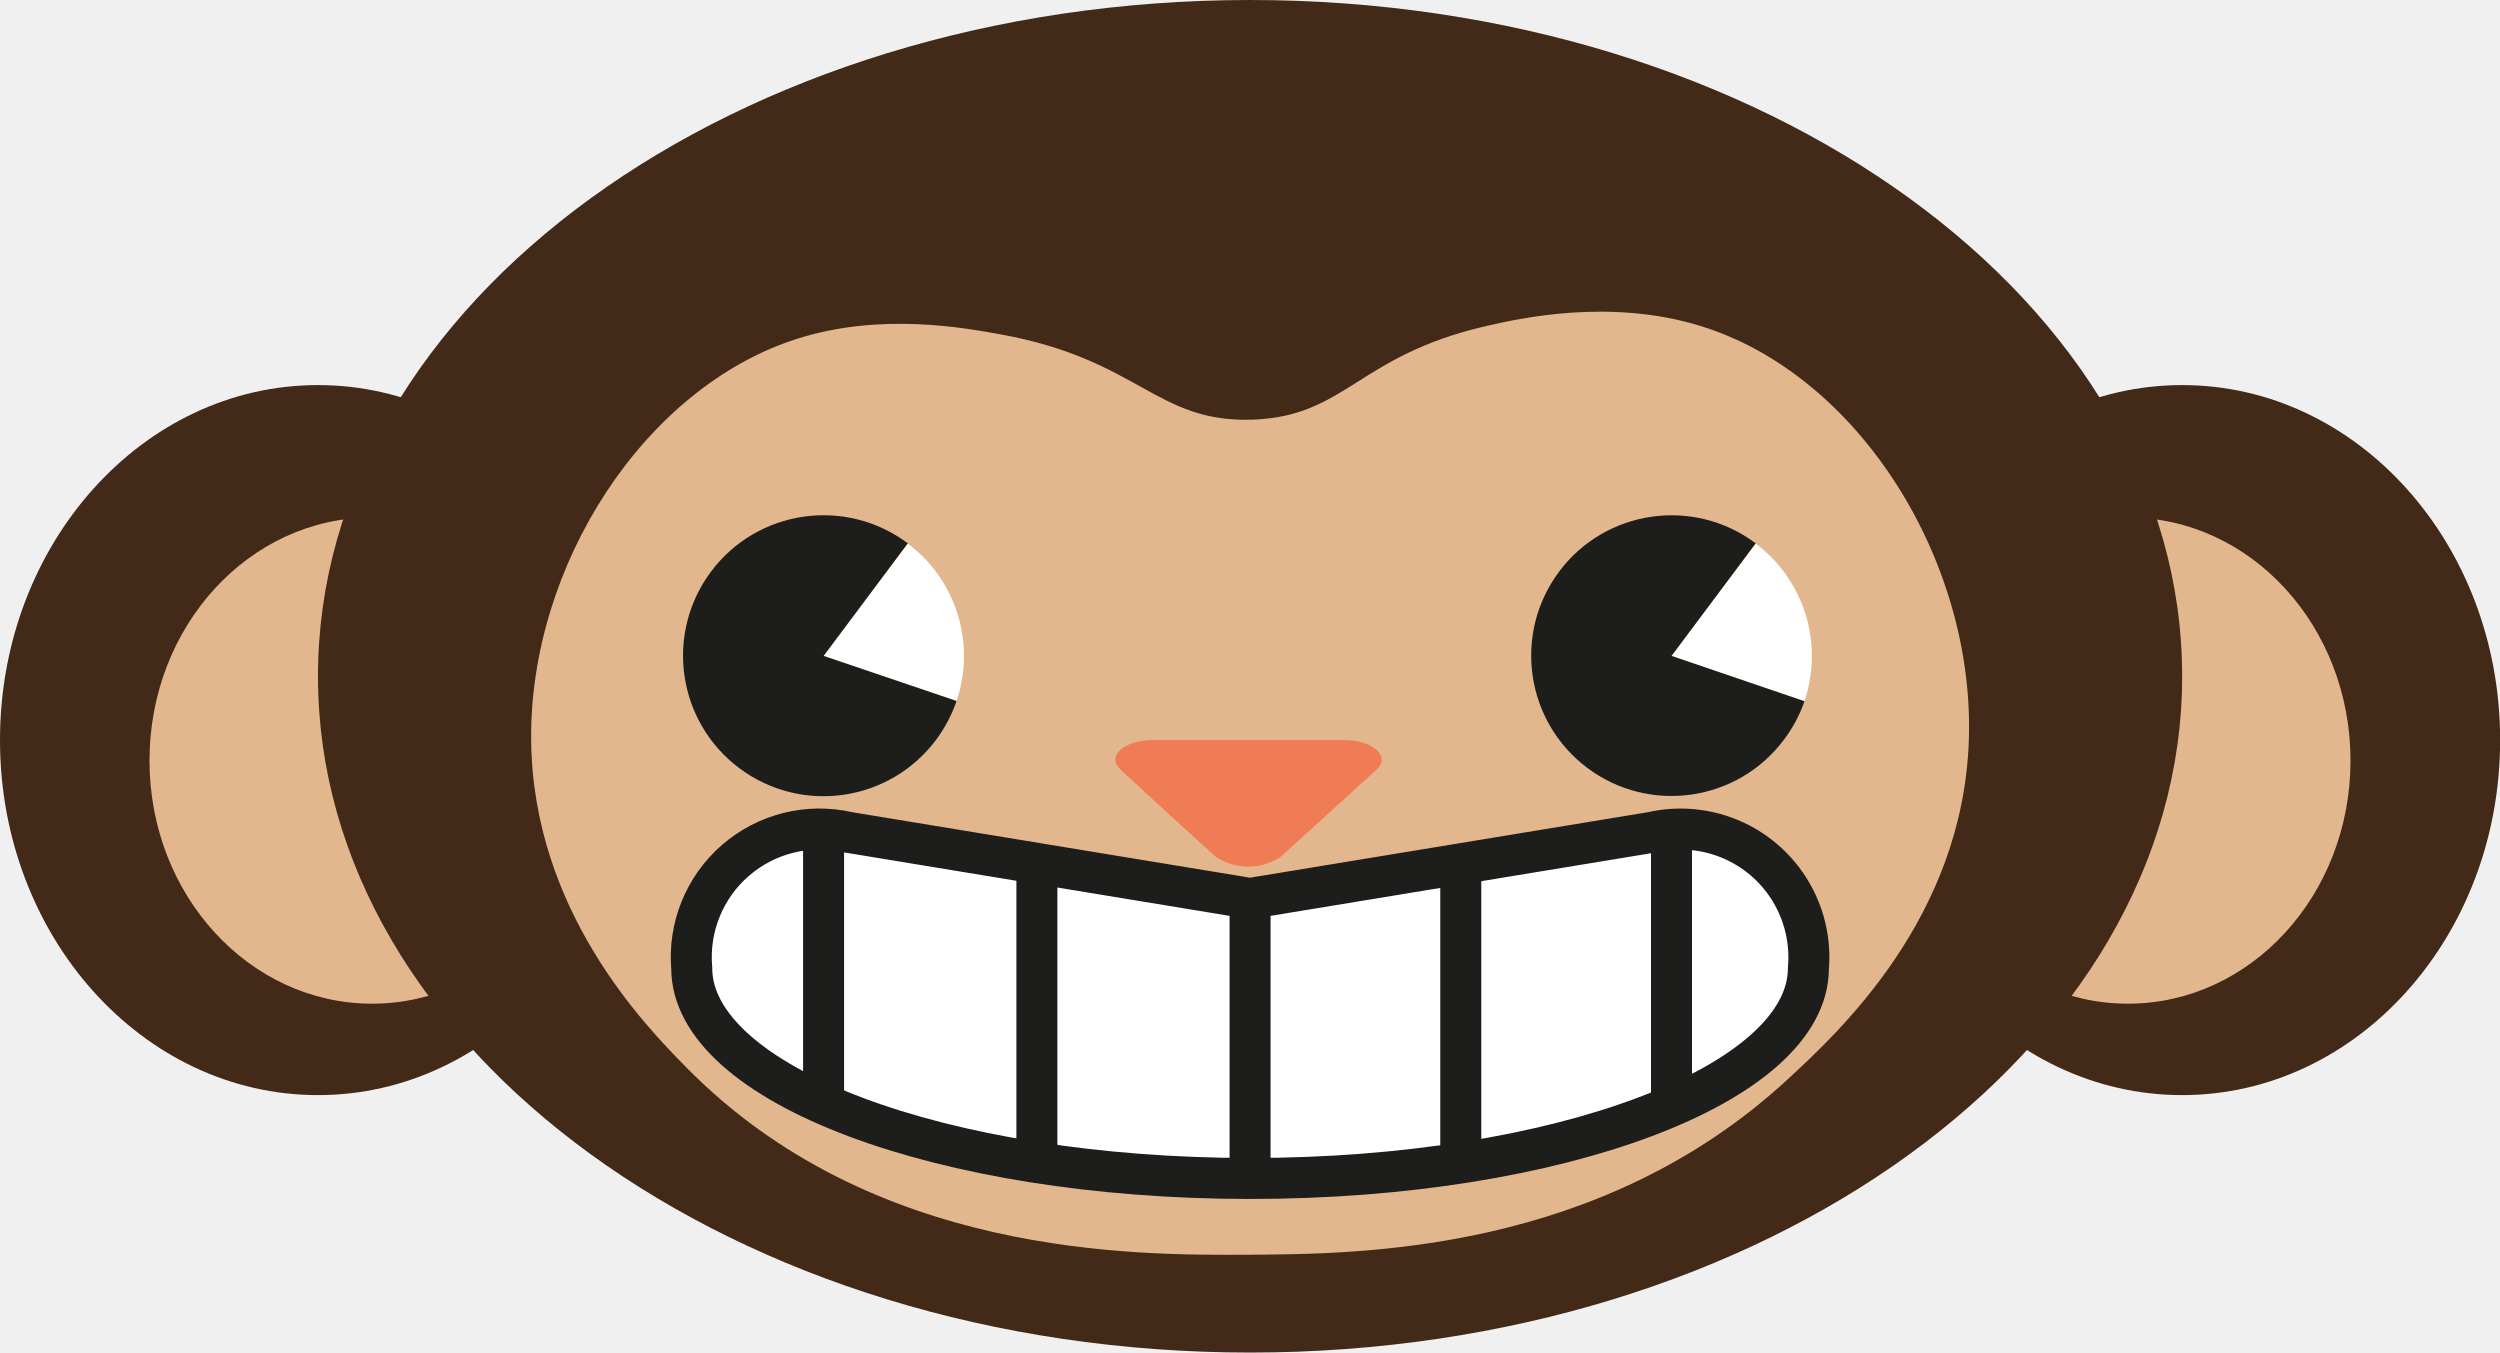
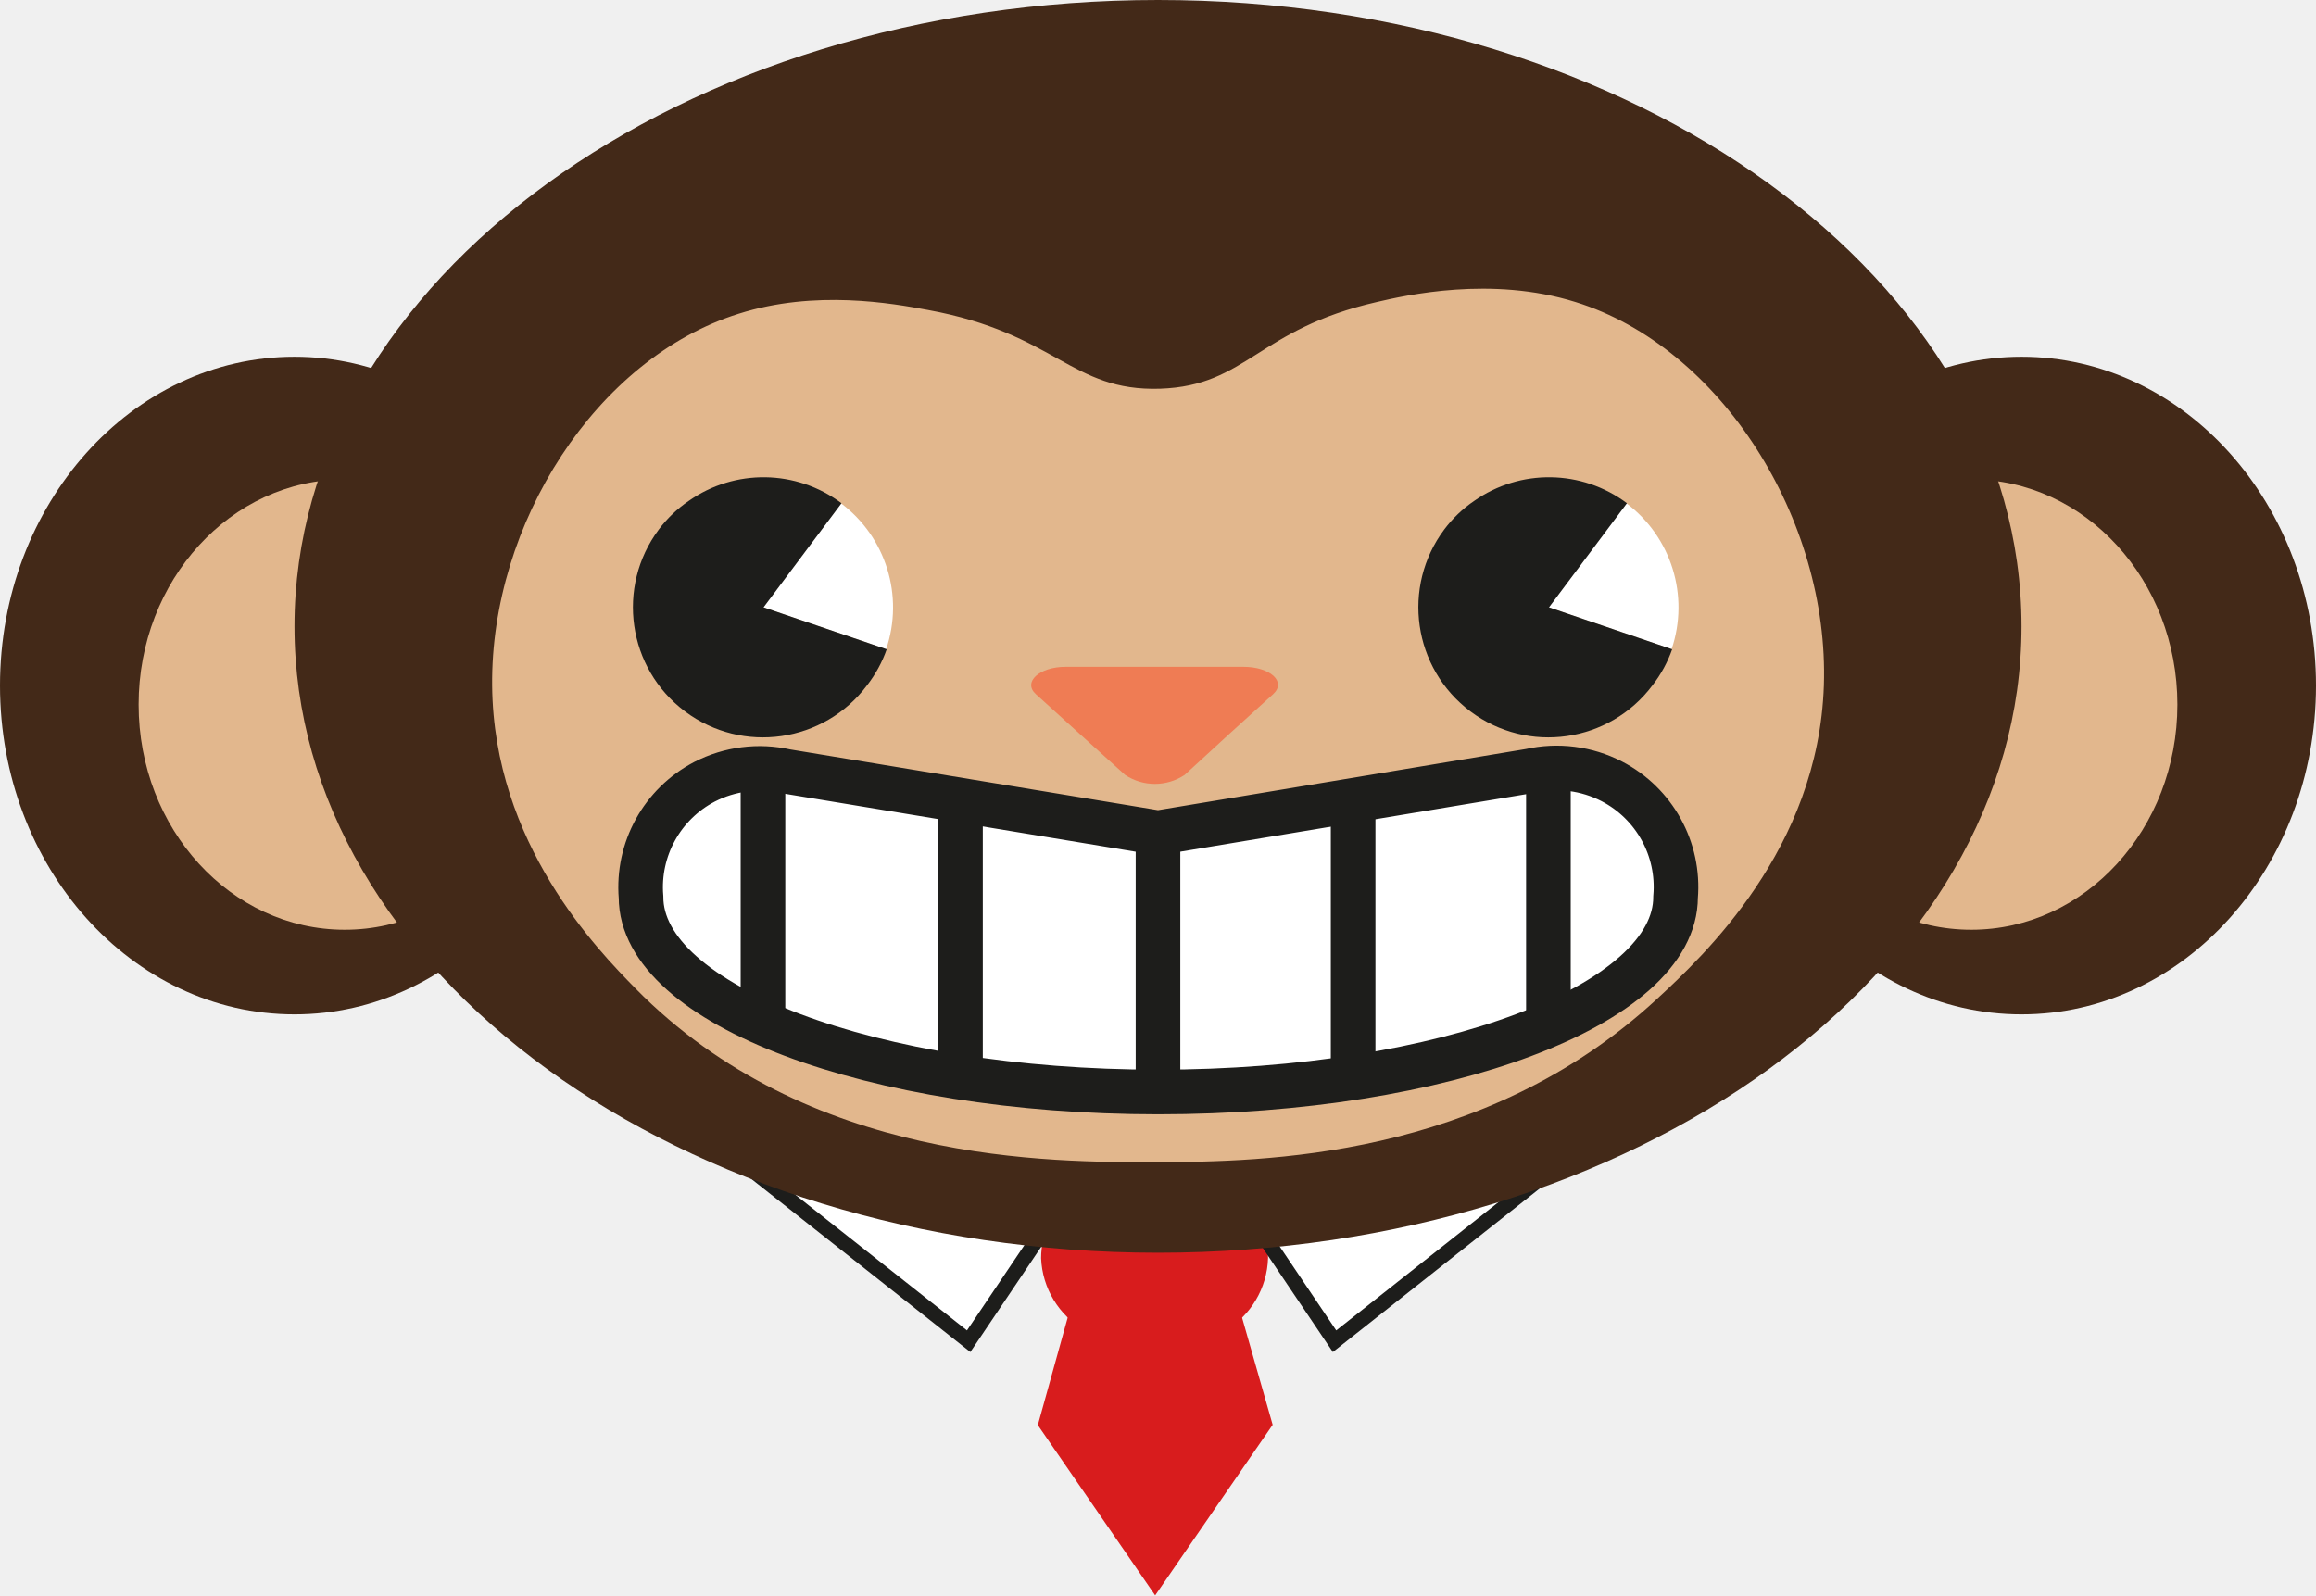
- <svg xmlns="http://www.w3.org/2000/svg" viewBox="0 0 182.95 98.97">
+ <svg xmlns="http://www.w3.org/2000/svg" viewBox="0 0 155.72 107.3">
  <defs>
-     <style>.cls-1{fill:#432918;}.cls-2{fill:#e2b78d;}.cls-3,.cls-5{fill:#fff;}.cls-3{stroke:#1d1d1b;stroke-miterlimit:10;stroke-width:3px;}.cls-4{fill:#ef7c54;}.cls-6{fill:#1d1d1b;}</style>
+     <style>.cls-1{fill:#d81c1d;}.cls-2,.cls-5,.cls-7{fill:#fff;}.cls-2,.cls-5{stroke:#1d1d1b;stroke-miterlimit:10;}.cls-3{fill:#432918;}.cls-4{fill:#e2b78d;}.cls-5{stroke-width:3px;}.cls-6{fill:#ef7c54;}.cls-8{fill:#1d1d1b;}</style>
  </defs>
  <g id="Layer_2" data-name="Layer 2">
    <g id="Layer_1-2" data-name="Layer 1">
-       <ellipse class="cls-1" cx="159.69" cy="54.16" rx="23.27" ry="25.98" />
-       <ellipse class="cls-2" cx="155.72" cy="55.66" rx="16.29" ry="17.79" />
-       <ellipse class="cls-1" cx="23.27" cy="54.16" rx="23.27" ry="25.98" />
-       <ellipse class="cls-2" cx="27.23" cy="55.66" rx="16.29" ry="17.79" />
-       <ellipse class="cls-1" cx="91.48" cy="49.49" rx="68.21" ry="49.49" />
-       <path class="cls-2" d="M144.08,54.16c-.43,13-9.52,21.37-13.22,24.79C117.12,91.67,99.6,91.77,91.48,91.82c-8.47.05-27.64.17-41.3-13.75-2.94-3-11.19-11.4-11.31-23.91-.12-12.78,8.28-25.81,19.47-29.37,6.07-1.93,12.15-.82,14.94-.31,10.09,1.84,11.31,6.46,18.36,6.23,6.87-.23,7.68-4.68,17.12-6.85,2.27-.52,9-2.08,15.7,0C136,27.42,144.52,41,144.08,54.16Z" />
-       <path class="cls-3" d="M127.32,61.73a9.39,9.39,0,0,0-6.44-.82l-29.4,4.84-29.4-4.84a9.38,9.38,0,0,0-11.46,9.93c0,8.51,18.27,15.4,40.86,15.4s40.86-6.89,40.86-15.4A9.38,9.38,0,0,0,127.32,61.73Z" />
-       <line class="cls-3" x1="60.27" y1="80.97" x2="60.27" y2="60.67" />
-       <line class="cls-3" x1="122.32" y1="80.97" x2="122.32" y2="60.67" />
-       <line class="cls-3" x1="75.88" y1="85.15" x2="75.88" y2="63.42" />
-       <line class="cls-3" x1="106.9" y1="85.15" x2="106.9" y2="63.42" />
-       <line class="cls-3" x1="91.48" y1="65.76" x2="91.48" y2="86.24" />
-       <path class="cls-4" d="M93.72,62.7a4.28,4.28,0,0,1-4.75,0l-3.51-3.19L82,56.32c-1.06-1,.26-2.16,2.37-2.16h14c2.11,0,3.43,1.2,2.37,2.16l-3.51,3.19Z" />
-       <path class="cls-5" d="M132.05,51.3,122.32,48l6.16-8.22A10.28,10.28,0,0,1,132.05,51.3Z" />
-       <path class="cls-6" d="M130.54,54.14a10.27,10.27,0,1,1-2.06-14.38L122.32,48l9.73,3.32A10.12,10.12,0,0,1,130.54,54.14Z" />
-       <path class="cls-5" d="M70,51.3,60.27,48l6.16-8.22A10.27,10.27,0,0,1,70,51.3Z" />
-       <path class="cls-6" d="M68.5,54.14a10.28,10.28,0,1,1-2.07-14.38L60.27,48,70,51.3A10.35,10.35,0,0,1,68.5,54.14Z" />
+       <path class="cls-1" d="M83,86.81l.25-.16H72l.28.18-2.5,9,7.89,11.45,7.9-11.47Z" />
+       <path class="cls-1" d="M85.26,84.6a5.89,5.89,0,0,1-2.88,4.88h0l-.21.13a9,9,0,0,1-9,0,1.82,1.82,0,0,1-.23-.15A5.87,5.87,0,0,1,70,84.6c0-3.44,3.41-6.23,7.62-6.23S85.26,81.16,85.26,84.6Z" />
+       <polyline class="cls-2" points="84.04 81.74 89.73 90.19 107.56 76.09" />
+       <polyline class="cls-2" points="70.82 81.74 65.13 90.19 47.29 76.09" />
+       <ellipse class="cls-3" cx="135.92" cy="46.1" rx="19.8" ry="22.11" />
+       <ellipse class="cls-4" cx="132.54" cy="47.38" rx="13.86" ry="15.14" />
+       <ellipse class="cls-3" cx="19.8" cy="46.1" rx="19.8" ry="22.11" />
+       <ellipse class="cls-4" cx="23.18" cy="47.38" rx="13.86" ry="15.14" />
+       <ellipse class="cls-3" cx="77.86" cy="42.12" rx="58.06" ry="42.12" />
+       <path class="cls-4" d="M122.63,46.1c-.37,11-8.1,18.19-11.25,21.1C99.69,78,84.77,78.11,77.86,78.15c-7.21,0-23.52.14-35.15-11.7-2.5-2.55-9.52-9.7-9.62-20.35-.1-10.88,7-22,16.57-25,5.16-1.64,10.33-.7,12.71-.26C71,22.41,72,26.33,78,26.14c5.85-.2,6.54-4,14.57-5.83,1.93-.45,7.7-1.77,13.36,0C115.71,23.34,123,34.93,122.63,46.1Z" />
+       <path class="cls-5" d="M108.37,52.54a8.09,8.09,0,0,0-5.49-.7L77.86,56l-25-4.13a8.09,8.09,0,0,0-5.49.7,8,8,0,0,0-4.27,7.75c0,7.25,15.56,13.11,34.78,13.11s34.78-5.86,34.78-13.11A8,8,0,0,0,108.37,52.54Z" />
+       <line class="cls-5" x1="51.3" y1="68.92" x2="51.3" y2="51.64" />
+       <line class="cls-5" x1="104.11" y1="68.92" x2="104.11" y2="51.64" />
+       <line class="cls-5" x1="64.58" y1="72.48" x2="64.58" y2="53.98" />
+       <line class="cls-5" x1="90.98" y1="72.48" x2="90.98" y2="53.98" />
+       <line class="cls-5" x1="77.86" y1="55.97" x2="77.86" y2="73.4" />
+       <path class="cls-6" d="M79.65,52.11a3.62,3.62,0,0,1-4,0l-3-2.71-3-2.72c-.9-.81.23-1.84,2-1.84H83.6c1.8,0,2.92,1,2,1.84l-3,2.72Z" />
+       <path class="cls-7" d="M112.39,43.66l-8.28-2.82,5.24-7A8.75,8.75,0,0,1,112.39,43.66Z" />
+       <path class="cls-8" d="M111.11,46.08a8.74,8.74,0,1,1-14-10.48,8.44,8.44,0,0,1,2-1.91,8.74,8.74,0,0,1,10.28.15l-5.24,7,8.28,2.82A8.54,8.54,0,0,1,111.11,46.08Z" />
+       <path class="cls-7" d="M59.58,43.66,51.3,40.84l5.24-7A8.75,8.75,0,0,1,59.58,43.66Z" />
+       <path class="cls-8" d="M58.3,46.08a8.74,8.74,0,1,1-14-10.48,8.44,8.44,0,0,1,2-1.91,8.74,8.74,0,0,1,10.28.15l-5.24,7,8.28,2.82A8.54,8.54,0,0,1,58.3,46.08Z" />
    </g>
  </g>
</svg>
